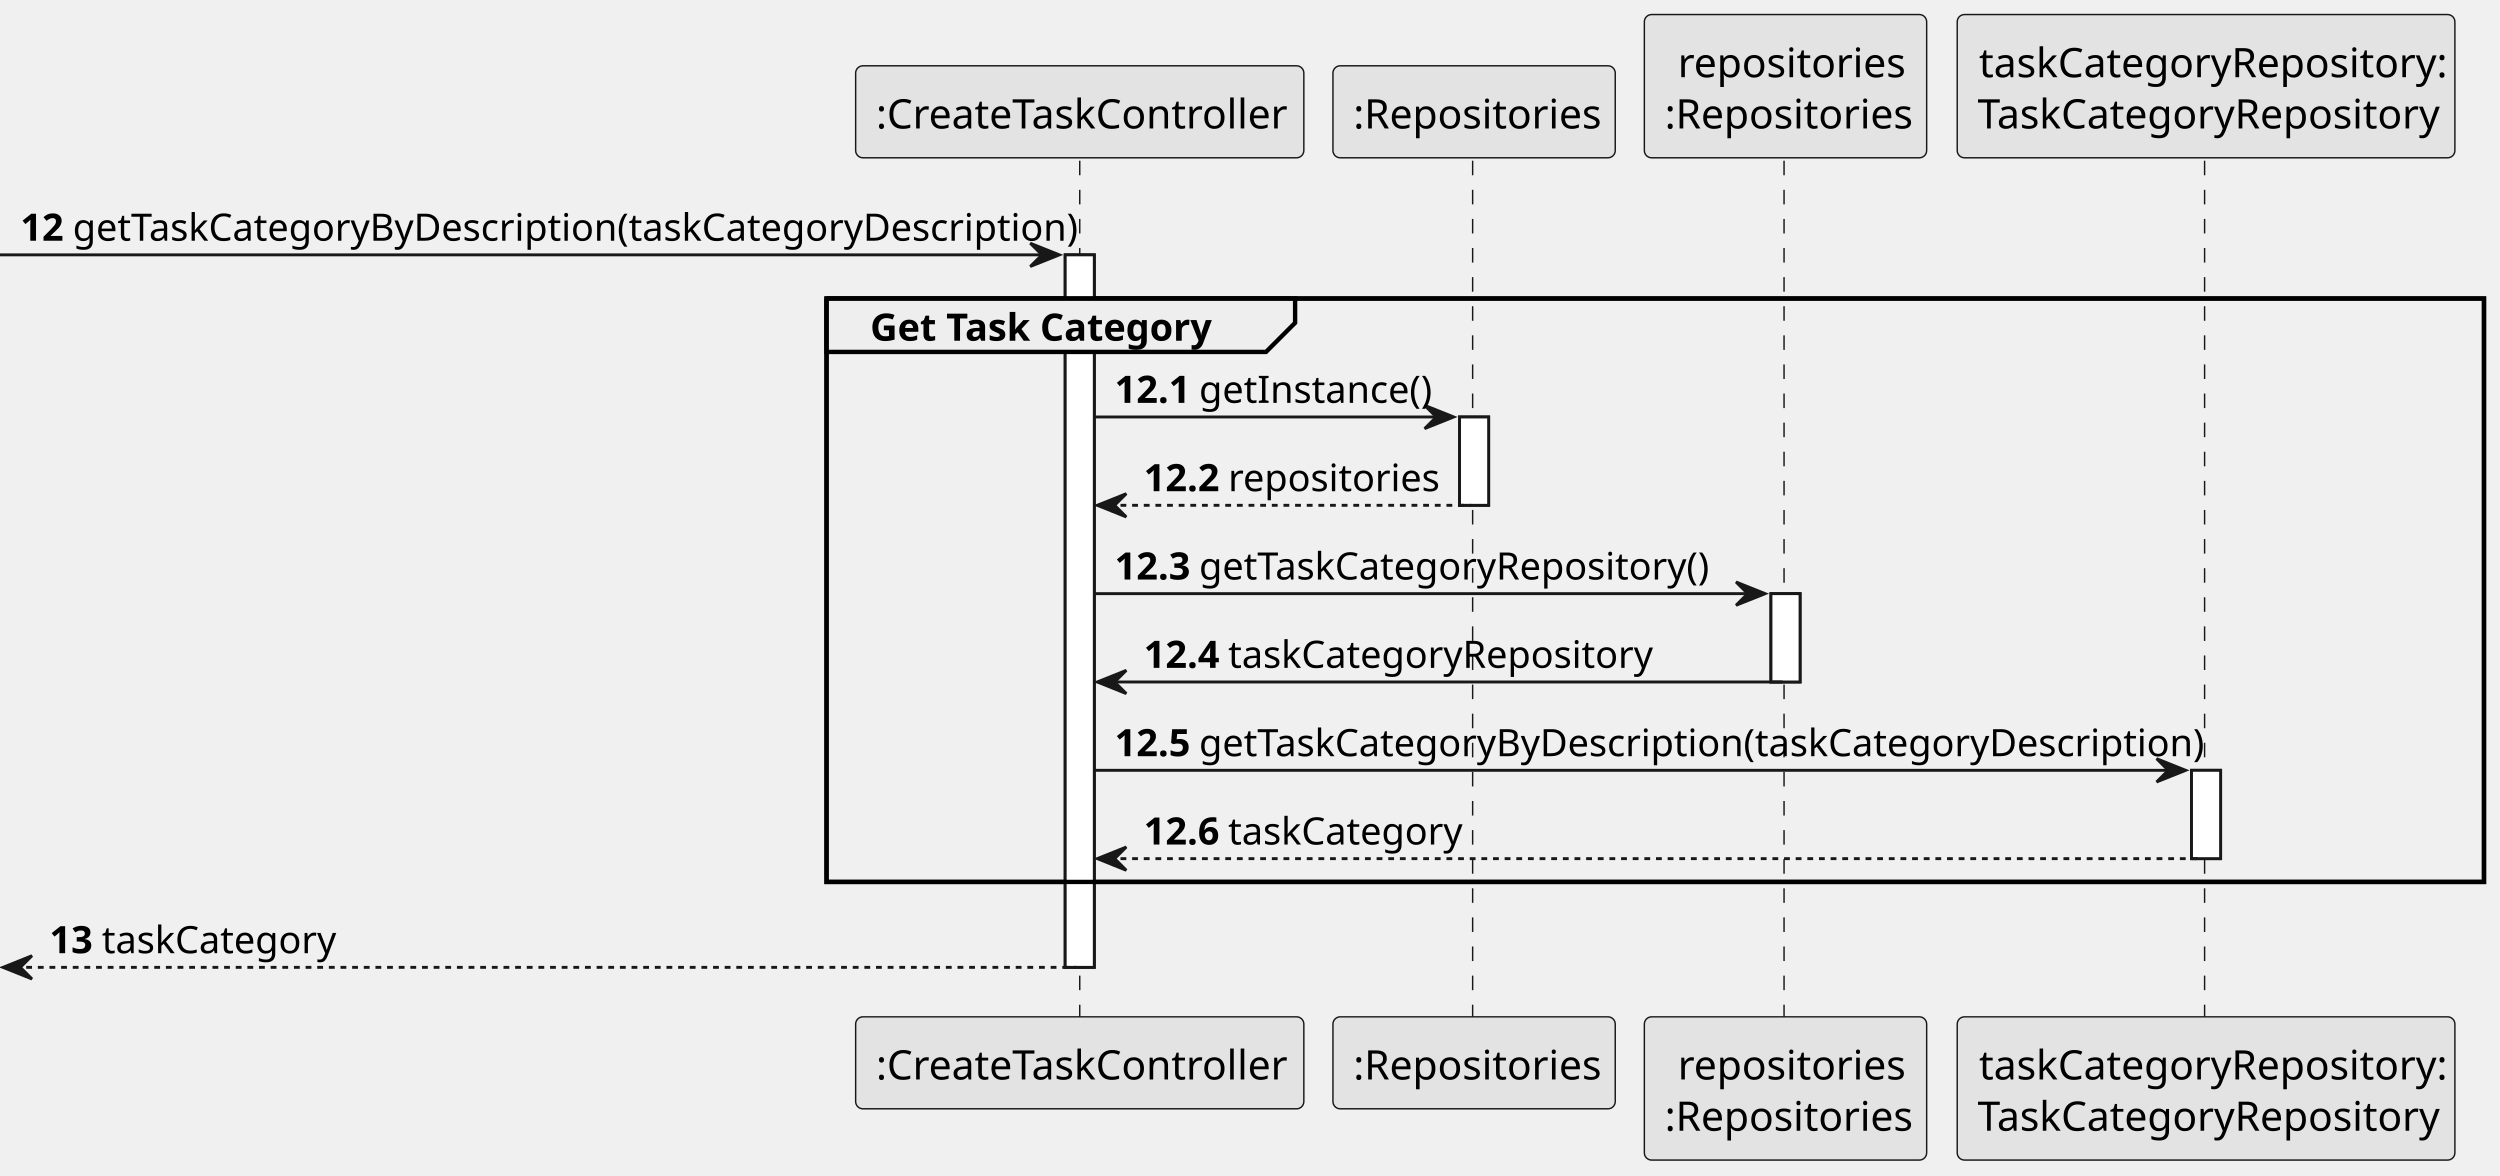
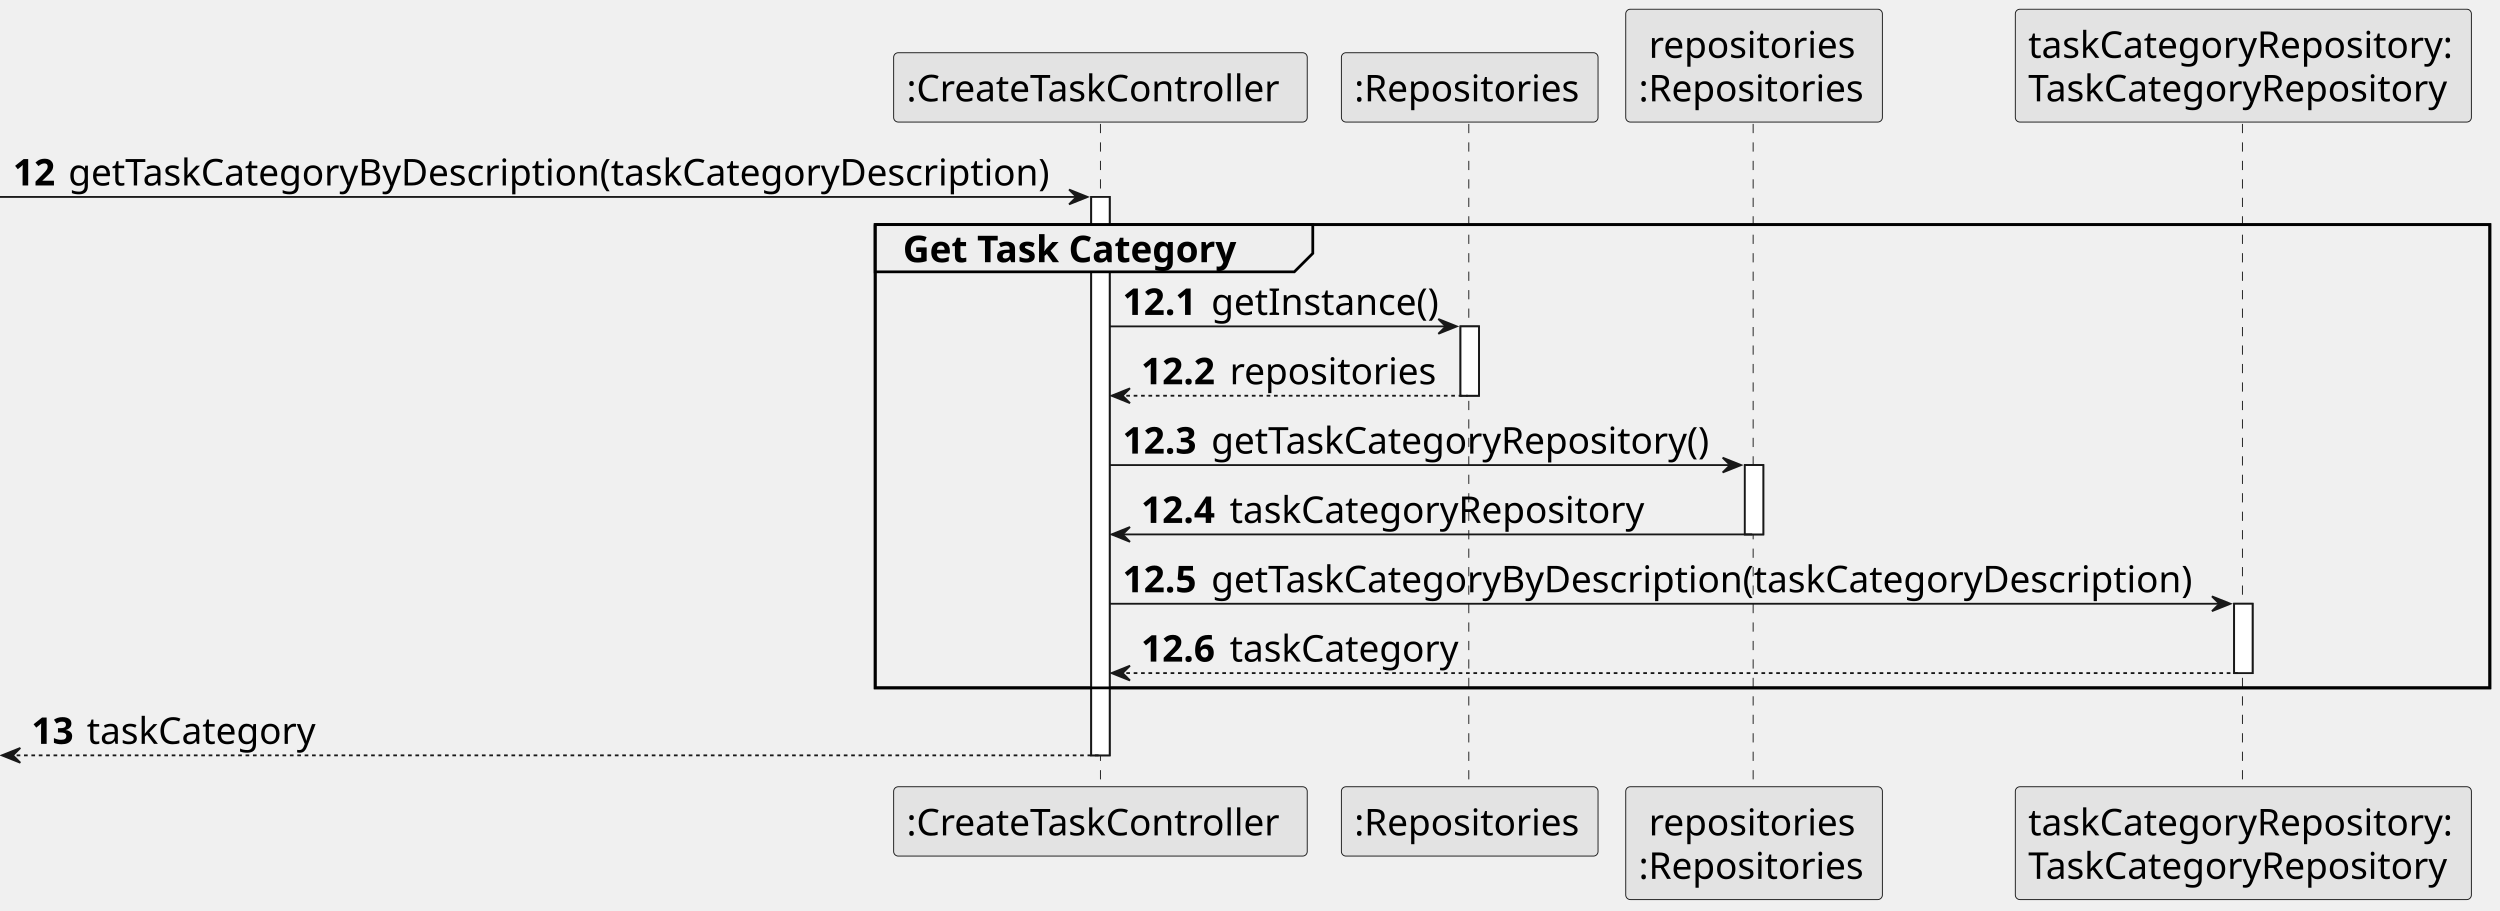
- <svg xmlns="http://www.w3.org/2000/svg" contentStyleType="text/css" height="404px" preserveAspectRatio="none" style="width:859px;height:404px;background:#FFFFFF;" version="1.1" viewBox="0 0 859 404" width="859px" zoomAndPan="magnify">
+ <svg xmlns="http://www.w3.org/2000/svg" contentStyleType="text/css" height="493px" preserveAspectRatio="none" style="width:1354px;height:493px;background:#FFFFFF;" version="1.1" viewBox="0 0 1354 493" width="1354px" zoomAndPan="magnify">
  <defs />
  <g>
-     <rect fill="#FFFFFF" height="244.812" style="stroke:#181818;stroke-width:1.0;" width="10" x="366" y="87.57" />
-     <rect fill="#FFFFFF" height="30.352" style="stroke:#181818;stroke-width:1.0;" width="10" x="501.5" y="143.273" />
-     <rect fill="#FFFFFF" height="30.352" style="stroke:#181818;stroke-width:1.0;" width="10" x="608.5" y="203.977" />
-     <rect fill="#FFFFFF" height="30.352" style="stroke:#181818;stroke-width:1.0;" width="10" x="753" y="264.68" />
-     <rect fill="none" height="200.461" style="stroke:#000000;stroke-width:1.5;" width="569.5" x="284" y="102.57" />
-     <line style="stroke:#181818;stroke-width:0.5;stroke-dasharray:5.0,5.0;" x1="371" x2="371" y1="55.219" y2="350.383" />
-     <line style="stroke:#181818;stroke-width:0.5;stroke-dasharray:5.0,5.0;" x1="506" x2="506" y1="55.219" y2="350.383" />
-     <line style="stroke:#181818;stroke-width:0.5;stroke-dasharray:5.0,5.0;" x1="613" x2="613" y1="55.219" y2="350.383" />
-     <line style="stroke:#181818;stroke-width:0.5;stroke-dasharray:5.0,5.0;" x1="757.5" x2="757.5" y1="55.219" y2="350.383" />
-     <rect fill="#E3E3E3" height="31.609" rx="2.5" ry="2.5" style="stroke:#181818;stroke-width:0.5;" width="154" x="294" y="22.609" />
-     <text fill="#000000" font-family="sans-serif" font-size="14" lengthAdjust="spacing" textLength="140" x="301" y="44.143">:CreateTaskController</text>
-     <rect fill="#E3E3E3" height="31.609" rx="2.5" ry="2.5" style="stroke:#181818;stroke-width:0.5;" width="154" x="294" y="349.383" />
-     <text fill="#000000" font-family="sans-serif" font-size="14" lengthAdjust="spacing" textLength="140" x="301" y="370.916">:CreateTaskController</text>
-     <rect fill="#E3E3E3" height="31.609" rx="2.5" ry="2.5" style="stroke:#181818;stroke-width:0.5;" width="97" x="458" y="22.609" />
-     <text fill="#000000" font-family="sans-serif" font-size="14" lengthAdjust="spacing" textLength="83" x="465" y="44.143">:Repositories</text>
-     <rect fill="#E3E3E3" height="31.609" rx="2.5" ry="2.5" style="stroke:#181818;stroke-width:0.5;" width="97" x="458" y="349.383" />
-     <text fill="#000000" font-family="sans-serif" font-size="14" lengthAdjust="spacing" textLength="83" x="465" y="370.916">:Repositories</text>
-     <rect fill="#E3E3E3" height="49.219" rx="2.5" ry="2.5" style="stroke:#181818;stroke-width:0.5;" width="97" x="565" y="5" />
-     <text fill="#000000" font-family="sans-serif" font-size="14" lengthAdjust="spacing" textLength="74" x="576.5" y="26.533">repositories</text>
-     <text fill="#000000" font-family="sans-serif" font-size="14" lengthAdjust="spacing" textLength="83" x="572" y="44.143">:Repositories</text>
-     <rect fill="#E3E3E3" height="49.219" rx="2.5" ry="2.5" style="stroke:#181818;stroke-width:0.5;" width="97" x="565" y="349.383" />
-     <text fill="#000000" font-family="sans-serif" font-size="14" lengthAdjust="spacing" textLength="74" x="576.5" y="370.916">repositories</text>
-     <text fill="#000000" font-family="sans-serif" font-size="14" lengthAdjust="spacing" textLength="83" x="572" y="388.525">:Repositories</text>
-     <rect fill="#E3E3E3" height="49.219" rx="2.5" ry="2.5" style="stroke:#181818;stroke-width:0.5;" width="171" x="672.5" y="5" />
-     <text fill="#000000" font-family="sans-serif" font-size="14" lengthAdjust="spacing" textLength="156" x="680" y="26.533">taskCategoryRepository:</text>
-     <text fill="#000000" font-family="sans-serif" font-size="14" lengthAdjust="spacing" textLength="157" x="679.5" y="44.143">TaskCategoryRepository</text>
-     <rect fill="#E3E3E3" height="49.219" rx="2.5" ry="2.5" style="stroke:#181818;stroke-width:0.5;" width="171" x="672.5" y="349.383" />
-     <text fill="#000000" font-family="sans-serif" font-size="14" lengthAdjust="spacing" textLength="156" x="680" y="370.916">taskCategoryRepository:</text>
-     <text fill="#000000" font-family="sans-serif" font-size="14" lengthAdjust="spacing" textLength="157" x="679.5" y="388.525">TaskCategoryRepository</text>
-     <rect fill="#FFFFFF" height="244.812" style="stroke:#181818;stroke-width:1.0;" width="10" x="366" y="87.57" />
-     <rect fill="#FFFFFF" height="30.352" style="stroke:#181818;stroke-width:1.0;" width="10" x="501.5" y="143.273" />
-     <rect fill="#FFFFFF" height="30.352" style="stroke:#181818;stroke-width:1.0;" width="10" x="608.5" y="203.977" />
-     <rect fill="#FFFFFF" height="30.352" style="stroke:#181818;stroke-width:1.0;" width="10" x="753" y="264.68" />
-     <polygon fill="#181818" points="354,83.57,364,87.57,354,91.57,358,87.57" style="stroke:#181818;stroke-width:1.0;" />
-     <line style="stroke:#181818;stroke-width:1.0;" x1="0" x2="360" y1="87.57" y2="87.57" />
-     <text fill="#000000" font-family="sans-serif" font-size="13" font-weight="bold" lengthAdjust="spacing" textLength="14" x="7" y="82.714">12</text>
-     <text fill="#000000" font-family="sans-serif" font-size="13" lengthAdjust="spacing" textLength="329" x="25" y="82.714">getTaskCategoryByDescription(taskCategoryDescription)</text>
-     <path d="M284,102.57 L445,102.57 L445,110.922 L435,120.922 L284,120.922 L284,102.57 " fill="#EEEEEE" style="stroke:#000000;stroke-width:1.5;" />
-     <rect fill="none" height="200.461" style="stroke:#000000;stroke-width:1.5;" width="569.5" x="284" y="102.57" />
-     <text fill="#000000" font-family="sans-serif" font-size="13" font-weight="bold" lengthAdjust="spacing" textLength="116" x="299" y="117.065">Get Task Category</text>
-     <polygon fill="#181818" points="489.5,139.273,499.5,143.273,489.5,147.273,493.5,143.273" style="stroke:#181818;stroke-width:1.0;" />
-     <line style="stroke:#181818;stroke-width:1.0;" x1="376" x2="495.5" y1="143.273" y2="143.273" />
-     <text fill="#000000" font-family="sans-serif" font-size="13" font-weight="bold" lengthAdjust="spacing" textLength="25" x="383" y="138.417">12.1</text>
-     <text fill="#000000" font-family="sans-serif" font-size="13" lengthAdjust="spacing" textLength="75" x="412" y="138.417">getInstance()</text>
-     <polygon fill="#181818" points="387,169.625,377,173.625,387,177.625,383,173.625" style="stroke:#181818;stroke-width:1.0;" />
-     <line style="stroke:#181818;stroke-width:1.0;stroke-dasharray:2.0,2.0;" x1="381" x2="505.5" y1="173.625" y2="173.625" />
-     <text fill="#000000" font-family="sans-serif" font-size="13" font-weight="bold" lengthAdjust="spacing" textLength="25" x="393" y="168.769">12.2</text>
-     <text fill="#000000" font-family="sans-serif" font-size="13" lengthAdjust="spacing" textLength="67" x="422" y="168.769">repositories</text>
-     <polygon fill="#181818" points="596.5,199.977,606.5,203.977,596.5,207.977,600.5,203.977" style="stroke:#181818;stroke-width:1.0;" />
-     <line style="stroke:#181818;stroke-width:1.0;" x1="376" x2="602.5" y1="203.977" y2="203.977" />
-     <text fill="#000000" font-family="sans-serif" font-size="13" font-weight="bold" lengthAdjust="spacing" textLength="25" x="383" y="199.12">12.3</text>
-     <text fill="#000000" font-family="sans-serif" font-size="13" lengthAdjust="spacing" textLength="168" x="412" y="199.12">getTaskCategoryRepository()</text>
-     <polygon fill="#181818" points="387,230.328,377,234.328,387,238.328,383,234.328" style="stroke:#181818;stroke-width:1.0;" />
-     <line style="stroke:#181818;stroke-width:1.0;" x1="381" x2="612.5" y1="234.328" y2="234.328" />
-     <text fill="#000000" font-family="sans-serif" font-size="13" font-weight="bold" lengthAdjust="spacing" textLength="25" x="393" y="229.472">12.4</text>
-     <text fill="#000000" font-family="sans-serif" font-size="13" lengthAdjust="spacing" textLength="139" x="422" y="229.472">taskCategoryRepository</text>
-     <polygon fill="#181818" points="741,260.68,751,264.68,741,268.68,745,264.68" style="stroke:#181818;stroke-width:1.0;" />
-     <line style="stroke:#181818;stroke-width:1.0;" x1="376" x2="747" y1="264.68" y2="264.68" />
-     <text fill="#000000" font-family="sans-serif" font-size="13" font-weight="bold" lengthAdjust="spacing" textLength="25" x="383" y="259.823">12.5</text>
-     <text fill="#000000" font-family="sans-serif" font-size="13" lengthAdjust="spacing" textLength="329" x="412" y="259.823">getTaskCategoryByDescription(taskCategoryDescription)</text>
-     <polygon fill="#181818" points="387,291.031,377,295.031,387,299.031,383,295.031" style="stroke:#181818;stroke-width:1.0;" />
-     <line style="stroke:#181818;stroke-width:1.0;stroke-dasharray:2.0,2.0;" x1="381" x2="757" y1="295.031" y2="295.031" />
-     <text fill="#000000" font-family="sans-serif" font-size="13" font-weight="bold" lengthAdjust="spacing" textLength="25" x="393" y="290.175">12.6</text>
-     <text fill="#000000" font-family="sans-serif" font-size="13" lengthAdjust="spacing" textLength="77" x="422" y="290.175">taskCategory</text>
-     <polygon fill="#181818" points="11,328.383,1,332.383,11,336.383,7,332.383" style="stroke:#181818;stroke-width:1.0;" />
-     <line style="stroke:#181818;stroke-width:1.0;stroke-dasharray:2.0,2.0;" x1="5" x2="370" y1="332.383" y2="332.383" />
-     <text fill="#000000" font-family="sans-serif" font-size="13" font-weight="bold" lengthAdjust="spacing" textLength="14" x="17" y="327.526">13</text>
-     <text fill="#000000" font-family="sans-serif" font-size="13" lengthAdjust="spacing" textLength="77" x="35" y="327.526">taskCategory</text>
+     <rect fill="#FFFFFF" height="302.438" style="stroke:#181818;stroke-width:1.0;" width="10" x="591" y="106.664" />
+     <rect fill="#FFFFFF" height="37.555" style="stroke:#181818;stroke-width:1.0;" width="10" x="791" y="176.773" />
+     <rect fill="#FFFFFF" height="37.555" style="stroke:#181818;stroke-width:1.0;" width="10" x="945" y="251.883" />
+     <rect fill="#FFFFFF" height="37.555" style="stroke:#181818;stroke-width:1.0;" width="10" x="1210" y="326.992" />
+     <rect fill="none" height="250.883" style="stroke:#000000;stroke-width:1.5;" width="874.5" x="474" y="121.664" />
+     <line style="stroke:#181818;stroke-width:0.5;stroke-dasharray:5.0,5.0;" x1="596" x2="596" y1="67.109" y2="427.102" />
+     <line style="stroke:#181818;stroke-width:0.5;stroke-dasharray:5.0,5.0;" x1="795.5" x2="795.5" y1="67.109" y2="427.102" />
+     <line style="stroke:#181818;stroke-width:0.5;stroke-dasharray:5.0,5.0;" x1="949.5" x2="949.5" y1="67.109" y2="427.102" />
+     <line style="stroke:#181818;stroke-width:0.5;stroke-dasharray:5.0,5.0;" x1="1214.5" x2="1214.5" y1="67.109" y2="427.102" />
+     <rect fill="#E3E3E3" height="37.555" rx="2.5" ry="2.5" style="stroke:#181818;stroke-width:0.5;" width="224" x="484" y="28.555" />
+     <text fill="#000000" font-family="sans-serif" font-size="20" lengthAdjust="spacing" textLength="210" x="491" y="54.891">:CreateTaskController</text>
+     <rect fill="#E3E3E3" height="37.555" rx="2.5" ry="2.5" style="stroke:#181818;stroke-width:0.5;" width="224" x="484" y="426.102" />
+     <text fill="#000000" font-family="sans-serif" font-size="20" lengthAdjust="spacing" textLength="210" x="491" y="452.438">:CreateTaskController</text>
+     <rect fill="#E3E3E3" height="37.555" rx="2.5" ry="2.5" style="stroke:#181818;stroke-width:0.5;" width="139" x="726.5" y="28.555" />
+     <text fill="#000000" font-family="sans-serif" font-size="20" lengthAdjust="spacing" textLength="125" x="733.5" y="54.891">:Repositories</text>
+     <rect fill="#E3E3E3" height="37.555" rx="2.5" ry="2.5" style="stroke:#181818;stroke-width:0.5;" width="139" x="726.5" y="426.102" />
+     <text fill="#000000" font-family="sans-serif" font-size="20" lengthAdjust="spacing" textLength="125" x="733.5" y="452.438">:Repositories</text>
+     <rect fill="#E3E3E3" height="61.109" rx="2.5" ry="2.5" style="stroke:#181818;stroke-width:0.5;" width="139" x="880.5" y="5" />
+     <text fill="#000000" font-family="sans-serif" font-size="20" lengthAdjust="spacing" textLength="114" x="893" y="31.336">repositories</text>
+     <text fill="#000000" font-family="sans-serif" font-size="20" lengthAdjust="spacing" textLength="125" x="887.5" y="54.891">:Repositories</text>
+     <rect fill="#E3E3E3" height="61.109" rx="2.5" ry="2.5" style="stroke:#181818;stroke-width:0.5;" width="139" x="880.5" y="426.102" />
+     <text fill="#000000" font-family="sans-serif" font-size="20" lengthAdjust="spacing" textLength="114" x="893" y="452.438">repositories</text>
+     <text fill="#000000" font-family="sans-serif" font-size="20" lengthAdjust="spacing" textLength="125" x="887.5" y="475.992">:Repositories</text>
+     <rect fill="#E3E3E3" height="61.109" rx="2.5" ry="2.5" style="stroke:#181818;stroke-width:0.5;" width="247" x="1091.5" y="5" />
+     <text fill="#000000" font-family="sans-serif" font-size="20" lengthAdjust="spacing" textLength="233" x="1098.5" y="31.336">taskCategoryRepository:</text>
+     <text fill="#000000" font-family="sans-serif" font-size="20" lengthAdjust="spacing" textLength="233" x="1098.5" y="54.891">TaskCategoryRepository</text>
+     <rect fill="#E3E3E3" height="61.109" rx="2.5" ry="2.5" style="stroke:#181818;stroke-width:0.5;" width="247" x="1091.5" y="426.102" />
+     <text fill="#000000" font-family="sans-serif" font-size="20" lengthAdjust="spacing" textLength="233" x="1098.5" y="452.438">taskCategoryRepository:</text>
+     <text fill="#000000" font-family="sans-serif" font-size="20" lengthAdjust="spacing" textLength="233" x="1098.5" y="475.992">TaskCategoryRepository</text>
+     <rect fill="#FFFFFF" height="302.438" style="stroke:#181818;stroke-width:1.0;" width="10" x="591" y="106.664" />
+     <rect fill="#FFFFFF" height="37.555" style="stroke:#181818;stroke-width:1.0;" width="10" x="791" y="176.773" />
+     <rect fill="#FFFFFF" height="37.555" style="stroke:#181818;stroke-width:1.0;" width="10" x="945" y="251.883" />
+     <rect fill="#FFFFFF" height="37.555" style="stroke:#181818;stroke-width:1.0;" width="10" x="1210" y="326.992" />
+     <polygon fill="#181818" points="579,102.664,589,106.664,579,110.664,583,106.664" style="stroke:#181818;stroke-width:1.0;" />
+     <line style="stroke:#181818;stroke-width:1.0;" x1="0" x2="585" y1="106.664" y2="106.664" />
+     <text fill="#000000" font-family="sans-serif" font-size="20" font-weight="bold" lengthAdjust="spacing" textLength="26" x="7" y="100.445">12</text>
+     <text fill="#000000" font-family="sans-serif" font-size="20" lengthAdjust="spacing" textLength="542" x="37" y="100.445">getTaskCategoryByDescription(taskCategoryDescription)</text>
+     <path d="M474,121.664 L711,121.664 L711,137.219 L701,147.219 L474,147.219 L474,121.664 " fill="#EEEEEE" style="stroke:#000000;stroke-width:1.5;" />
+     <rect fill="none" height="250.883" style="stroke:#000000;stroke-width:1.5;" width="874.5" x="474" y="121.664" />
+     <text fill="#000000" font-family="sans-serif" font-size="20" font-weight="bold" lengthAdjust="spacing" textLength="192" x="489" y="142">Get Task Category</text>
+     <polygon fill="#181818" points="779,172.773,789,176.773,779,180.773,783,176.773" style="stroke:#181818;stroke-width:1.0;" />
+     <line style="stroke:#181818;stroke-width:1.0;" x1="601" x2="785" y1="176.773" y2="176.773" />
+     <text fill="#000000" font-family="sans-serif" font-size="20" font-weight="bold" lengthAdjust="spacing" textLength="44" x="608" y="170.555">12.1</text>
+     <text fill="#000000" font-family="sans-serif" font-size="20" lengthAdjust="spacing" textLength="123" x="656" y="170.555">getInstance()</text>
+     <polygon fill="#181818" points="612,210.328,602,214.328,612,218.328,608,214.328" style="stroke:#181818;stroke-width:1.0;" />
+     <line style="stroke:#181818;stroke-width:1.0;stroke-dasharray:2.0,2.0;" x1="606" x2="795" y1="214.328" y2="214.328" />
+     <text fill="#000000" font-family="sans-serif" font-size="20" font-weight="bold" lengthAdjust="spacing" textLength="44" x="618" y="208.109">12.2</text>
+     <text fill="#000000" font-family="sans-serif" font-size="20" lengthAdjust="spacing" textLength="114" x="666" y="208.109">repositories</text>
+     <polygon fill="#181818" points="933,247.883,943,251.883,933,255.883,937,251.883" style="stroke:#181818;stroke-width:1.0;" />
+     <line style="stroke:#181818;stroke-width:1.0;" x1="601" x2="939" y1="251.883" y2="251.883" />
+     <text fill="#000000" font-family="sans-serif" font-size="20" font-weight="bold" lengthAdjust="spacing" textLength="44" x="608" y="245.664">12.3</text>
+     <text fill="#000000" font-family="sans-serif" font-size="20" lengthAdjust="spacing" textLength="277" x="656" y="245.664">getTaskCategoryRepository()</text>
+     <polygon fill="#181818" points="612,285.438,602,289.438,612,293.438,608,289.438" style="stroke:#181818;stroke-width:1.0;" />
+     <line style="stroke:#181818;stroke-width:1.0;" x1="606" x2="949" y1="289.438" y2="289.438" />
+     <text fill="#000000" font-family="sans-serif" font-size="20" font-weight="bold" lengthAdjust="spacing" textLength="44" x="618" y="283.219">12.4</text>
+     <text fill="#000000" font-family="sans-serif" font-size="20" lengthAdjust="spacing" textLength="227" x="666" y="283.219">taskCategoryRepository</text>
+     <polygon fill="#181818" points="1198,322.992,1208,326.992,1198,330.992,1202,326.992" style="stroke:#181818;stroke-width:1.0;" />
+     <line style="stroke:#181818;stroke-width:1.0;" x1="601" x2="1204" y1="326.992" y2="326.992" />
+     <text fill="#000000" font-family="sans-serif" font-size="20" font-weight="bold" lengthAdjust="spacing" textLength="44" x="608" y="320.773">12.5</text>
+     <text fill="#000000" font-family="sans-serif" font-size="20" lengthAdjust="spacing" textLength="542" x="656" y="320.773">getTaskCategoryByDescription(taskCategoryDescription)</text>
+     <polygon fill="#181818" points="612,360.547,602,364.547,612,368.547,608,364.547" style="stroke:#181818;stroke-width:1.0;" />
+     <line style="stroke:#181818;stroke-width:1.0;stroke-dasharray:2.0,2.0;" x1="606" x2="1214" y1="364.547" y2="364.547" />
+     <text fill="#000000" font-family="sans-serif" font-size="20" font-weight="bold" lengthAdjust="spacing" textLength="44" x="618" y="358.328">12.6</text>
+     <text fill="#000000" font-family="sans-serif" font-size="20" lengthAdjust="spacing" textLength="125" x="666" y="358.328">taskCategory</text>
+     <polygon fill="#181818" points="11,405.102,1,409.102,11,413.102,7,409.102" style="stroke:#181818;stroke-width:1.0;" />
+     <line style="stroke:#181818;stroke-width:1.0;stroke-dasharray:2.0,2.0;" x1="5" x2="595" y1="409.102" y2="409.102" />
+     <text fill="#000000" font-family="sans-serif" font-size="20" font-weight="bold" lengthAdjust="spacing" textLength="26" x="17" y="402.883">13</text>
+     <text fill="#000000" font-family="sans-serif" font-size="20" lengthAdjust="spacing" textLength="125" x="47" y="402.883">taskCategory</text>
  </g>
</svg>
